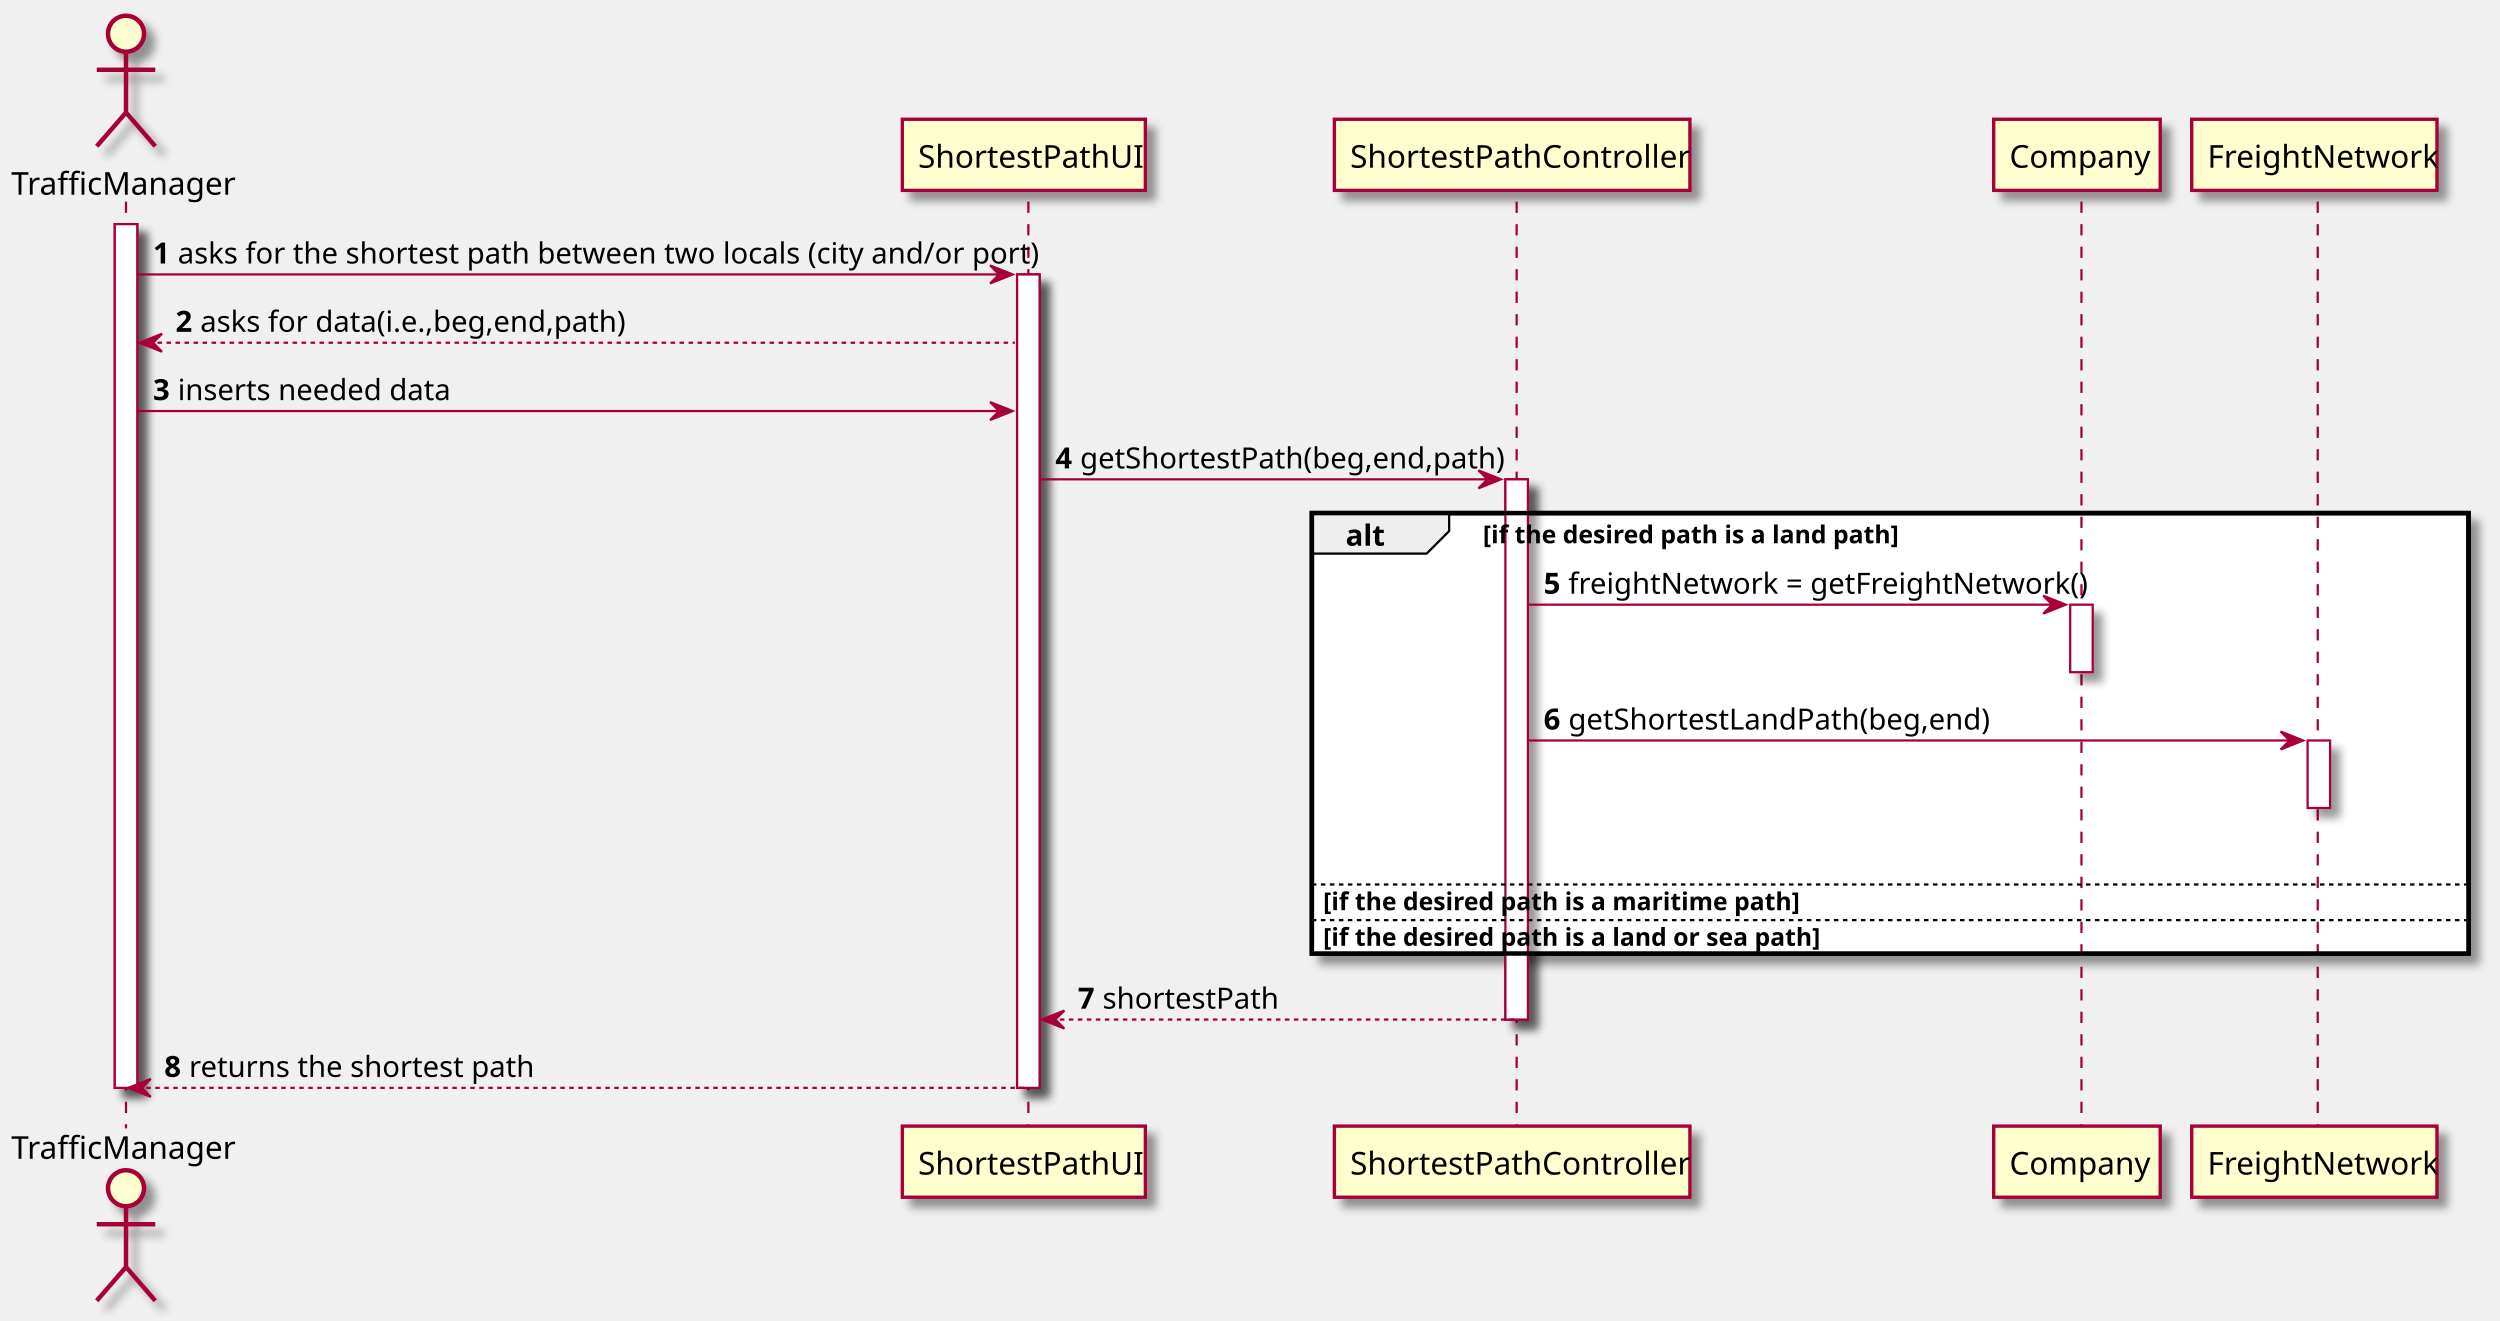
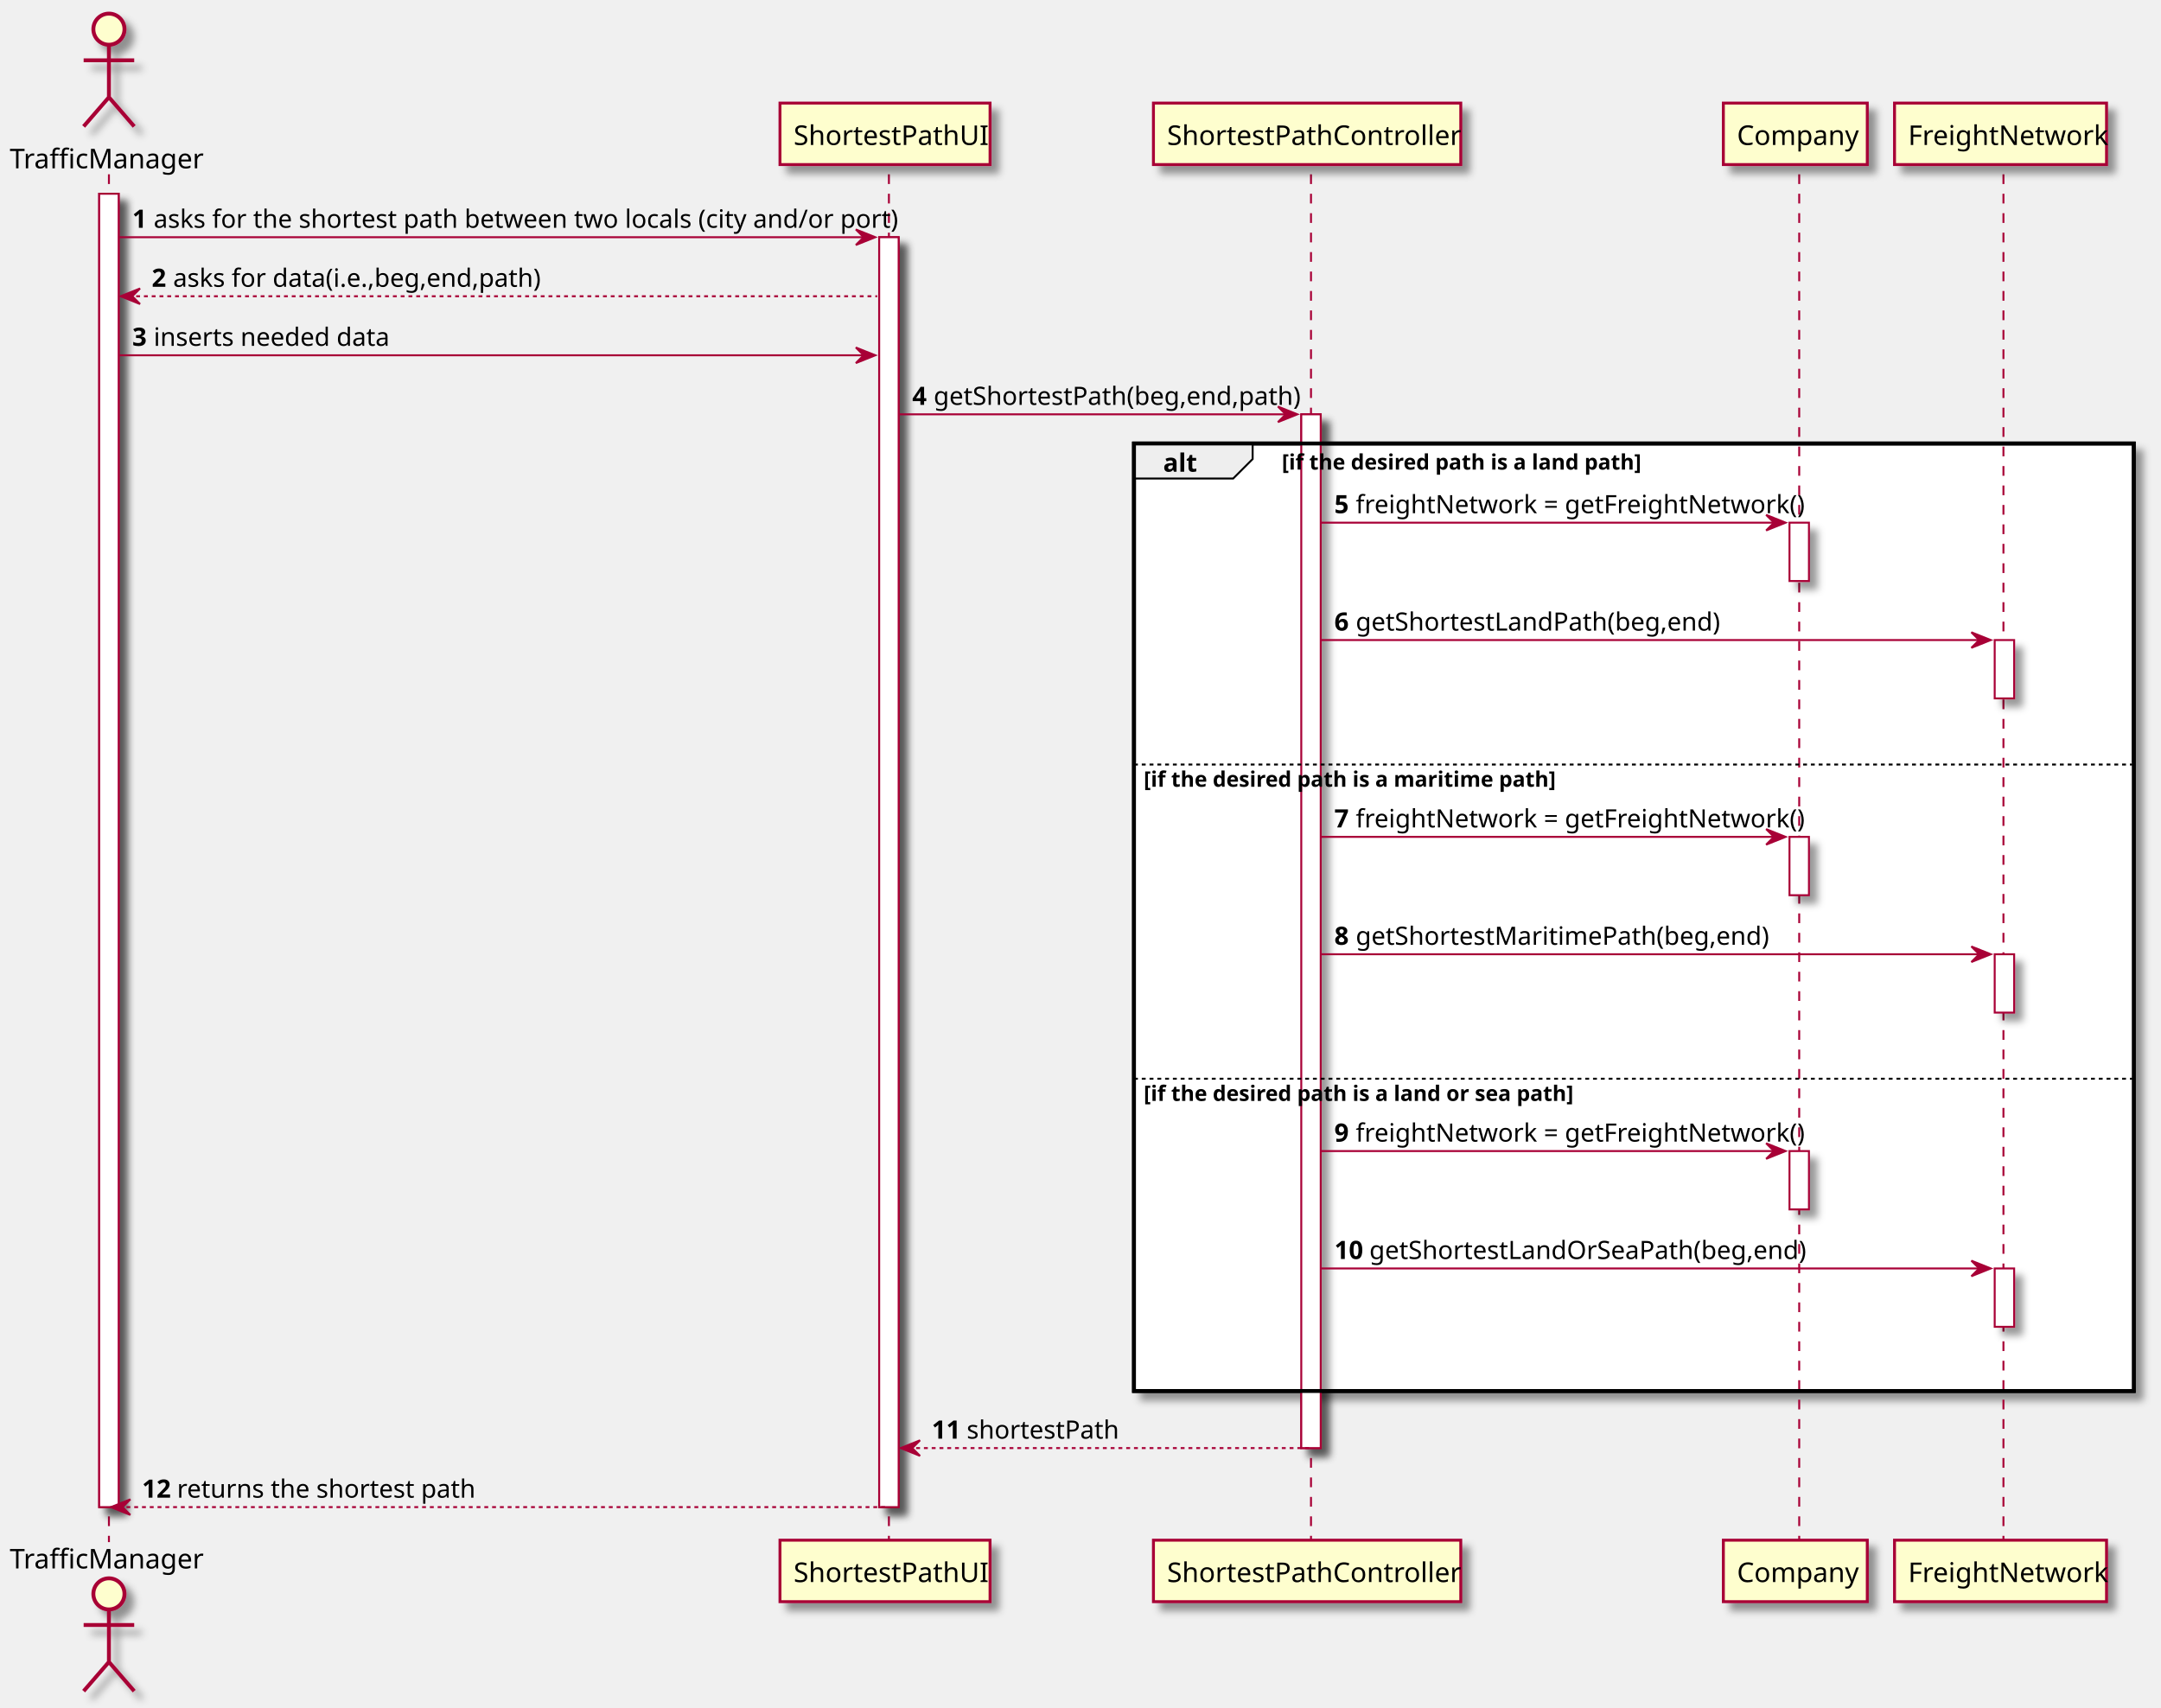
- <svg xmlns="http://www.w3.org/2000/svg" contentScriptType="application/ecmascript" contentStyleType="text/css" height="587px" preserveAspectRatio="none" style="width:1111px;height:587px;background:#FFFFFF;" version="1.1" viewBox="0 0 1111 587" width="1111px" zoomAndPan="magnify">
+ <svg xmlns="http://www.w3.org/2000/svg" contentScriptType="application/ecmascript" contentStyleType="text/css" height="878px" preserveAspectRatio="none" style="width:1111px;height:878px;background:#FFFFFF;" version="1.1" viewBox="0 0 1111 878" width="1111px" zoomAndPan="magnify">
  <defs>
-     <filter height="300%" id="f1aqk2i5tashuo" width="300%" x="-1" y="-1">
+     <filter height="300%" id="fr5uksk7aopmr" width="300%" x="-1" y="-1">
      <feGaussianBlur result="blurOut" stdDeviation="2.0" />
      <feColorMatrix in="blurOut" result="blurOut2" type="matrix" values="0 0 0 0 0 0 0 0 0 0 0 0 0 0 0 0 0 0 .4 0" />
      <feOffset dx="4.0" dy="4.0" in="blurOut2" result="blurOut3" />
      <feBlend in="SourceGraphic" in2="blurOut3" mode="normal" />
    </filter>
  </defs>
  <g>
-     <rect fill="#FFFFFF" filter="url(#f1aqk2i5tashuo)" height="383.836" style="stroke:#A80036;stroke-width:1.0;" width="10" x="51" y="99.609" />
-     <rect fill="#FFFFFF" filter="url(#f1aqk2i5tashuo)" height="361.484" style="stroke:#A80036;stroke-width:1.0;" width="10" x="452" y="121.961" />
-     <rect fill="#FFFFFF" filter="url(#f1aqk2i5tashuo)" height="240.078" style="stroke:#A80036;stroke-width:1.0;" width="10" x="669" y="213.016" />
-     <rect fill="#FFFFFF" filter="url(#f1aqk2i5tashuo)" height="30" style="stroke:#A80036;stroke-width:1.0;" width="10" x="920" y="268.719" />
-     <rect fill="#FFFFFF" filter="url(#f1aqk2i5tashuo)" height="30" style="stroke:#A80036;stroke-width:1.0;" width="10" x="1025.5" y="329.07" />
-     <rect fill="#FFFFFF" filter="url(#f1aqk2i5tashuo)" height="195.727" style="stroke:#000000;stroke-width:2.0;" width="514" x="583" y="228.016" />
-     <rect fill="#FFFFFF" height="15.836" style="stroke:none;stroke-width:1.0;" width="514" x="583" y="392.07" />
-     <rect fill="#FFFFFF" height="15.836" style="stroke:none;stroke-width:1.0;" width="514" x="583" y="407.906" />
-     <line style="stroke:#A80036;stroke-width:1.0;stroke-dasharray:5.0,5.0;" x1="56" x2="56" y1="89.609" y2="501.445" />
-     <line style="stroke:#A80036;stroke-width:1.0;stroke-dasharray:5.0,5.0;" x1="457" x2="457" y1="89.609" y2="501.445" />
-     <line style="stroke:#A80036;stroke-width:1.0;stroke-dasharray:5.0,5.0;" x1="674" x2="674" y1="89.609" y2="501.445" />
-     <line style="stroke:#A80036;stroke-width:1.0;stroke-dasharray:5.0,5.0;" x1="925" x2="925" y1="89.609" y2="501.445" />
-     <line style="stroke:#A80036;stroke-width:1.0;stroke-dasharray:5.0,5.0;" x1="1030" x2="1030" y1="89.609" y2="501.445" />
+     <rect fill="#FFFFFF" filter="url(#fr5uksk7aopmr)" height="675.242" style="stroke:#A80036;stroke-width:1.0;" width="10" x="51" y="99.609" />
+     <rect fill="#FFFFFF" filter="url(#fr5uksk7aopmr)" height="652.891" style="stroke:#A80036;stroke-width:1.0;" width="10" x="452" y="121.961" />
+     <rect fill="#FFFFFF" filter="url(#fr5uksk7aopmr)" height="531.484" style="stroke:#A80036;stroke-width:1.0;" width="10" x="669" y="213.016" />
+     <rect fill="#FFFFFF" filter="url(#fr5uksk7aopmr)" height="30" style="stroke:#A80036;stroke-width:1.0;" width="10" x="920" y="268.719" />
+     <rect fill="#FFFFFF" filter="url(#fr5uksk7aopmr)" height="30" style="stroke:#A80036;stroke-width:1.0;" width="10" x="920" y="430.258" />
+     <rect fill="#FFFFFF" filter="url(#fr5uksk7aopmr)" height="30" style="stroke:#A80036;stroke-width:1.0;" width="10" x="920" y="591.797" />
+     <rect fill="#FFFFFF" filter="url(#fr5uksk7aopmr)" height="30" style="stroke:#A80036;stroke-width:1.0;" width="10" x="1025.5" y="329.07" />
+     <rect fill="#FFFFFF" filter="url(#fr5uksk7aopmr)" height="30" style="stroke:#A80036;stroke-width:1.0;" width="10" x="1025.5" y="490.609" />
+     <rect fill="#FFFFFF" filter="url(#fr5uksk7aopmr)" height="30" style="stroke:#A80036;stroke-width:1.0;" width="10" x="1025.5" y="652.148" />
+     <rect fill="#FFFFFF" filter="url(#fr5uksk7aopmr)" height="487.133" style="stroke:#000000;stroke-width:2.0;" width="514" x="583" y="228.016" />
+     <rect fill="#FFFFFF" height="161.539" style="stroke:none;stroke-width:1.0;" width="514" x="583" y="392.07" />
+     <rect fill="#FFFFFF" height="161.539" style="stroke:none;stroke-width:1.0;" width="514" x="583" y="553.609" />
+     <line style="stroke:#A80036;stroke-width:1.0;stroke-dasharray:5.0,5.0;" x1="56" x2="56" y1="89.609" y2="792.852" />
+     <line style="stroke:#A80036;stroke-width:1.0;stroke-dasharray:5.0,5.0;" x1="457" x2="457" y1="89.609" y2="792.852" />
+     <line style="stroke:#A80036;stroke-width:1.0;stroke-dasharray:5.0,5.0;" x1="674" x2="674" y1="89.609" y2="792.852" />
+     <line style="stroke:#A80036;stroke-width:1.0;stroke-dasharray:5.0,5.0;" x1="925" x2="925" y1="89.609" y2="792.852" />
+     <line style="stroke:#A80036;stroke-width:1.0;stroke-dasharray:5.0,5.0;" x1="1030" x2="1030" y1="89.609" y2="792.852" />
    <text fill="#000000" font-family="sans-serif" font-size="14" lengthAdjust="spacing" textLength="96" x="5" y="86.533">TrafficManager</text>
-     <ellipse cx="56" cy="15" fill="#FEFECE" filter="url(#f1aqk2i5tashuo)" rx="8" ry="8" style="stroke:#A80036;stroke-width:2.0;" />
-     <path d="M56,23 L56,50 M43,31 L69,31 M56,50 L43,65 M56,50 L69,65 " fill="none" filter="url(#f1aqk2i5tashuo)" style="stroke:#A80036;stroke-width:2.0;" />
-     <text fill="#000000" font-family="sans-serif" font-size="14" lengthAdjust="spacing" textLength="96" x="5" y="514.979">TrafficManager</text>
-     <ellipse cx="56" cy="528.055" fill="#FEFECE" filter="url(#f1aqk2i5tashuo)" rx="8" ry="8" style="stroke:#A80036;stroke-width:2.0;" />
-     <path d="M56,536.055 L56,563.055 M43,544.055 L69,544.055 M56,563.055 L43,578.055 M56,563.055 L69,578.055 " fill="none" filter="url(#f1aqk2i5tashuo)" style="stroke:#A80036;stroke-width:2.0;" />
-     <rect fill="#FEFECE" filter="url(#f1aqk2i5tashuo)" height="31.609" style="stroke:#A80036;stroke-width:1.5;" width="108" x="401" y="53" />
+     <ellipse cx="56" cy="15" fill="#FEFECE" filter="url(#fr5uksk7aopmr)" rx="8" ry="8" style="stroke:#A80036;stroke-width:2.0;" />
+     <path d="M56,23 L56,50 M43,31 L69,31 M56,50 L43,65 M56,50 L69,65 " fill="none" filter="url(#fr5uksk7aopmr)" style="stroke:#A80036;stroke-width:2.0;" />
+     <text fill="#000000" font-family="sans-serif" font-size="14" lengthAdjust="spacing" textLength="96" x="5" y="806.385">TrafficManager</text>
+     <ellipse cx="56" cy="819.461" fill="#FEFECE" filter="url(#fr5uksk7aopmr)" rx="8" ry="8" style="stroke:#A80036;stroke-width:2.0;" />
+     <path d="M56,827.461 L56,854.461 M43,835.461 L69,835.461 M56,854.461 L43,869.461 M56,854.461 L69,869.461 " fill="none" filter="url(#fr5uksk7aopmr)" style="stroke:#A80036;stroke-width:2.0;" />
+     <rect fill="#FEFECE" filter="url(#fr5uksk7aopmr)" height="31.609" style="stroke:#A80036;stroke-width:1.5;" width="108" x="401" y="53" />
    <text fill="#000000" font-family="sans-serif" font-size="14" lengthAdjust="spacing" textLength="94" x="408" y="74.533">ShortestPathUI</text>
-     <rect fill="#FEFECE" filter="url(#f1aqk2i5tashuo)" height="31.609" style="stroke:#A80036;stroke-width:1.5;" width="108" x="401" y="500.445" />
-     <text fill="#000000" font-family="sans-serif" font-size="14" lengthAdjust="spacing" textLength="94" x="408" y="521.979">ShortestPathUI</text>
-     <rect fill="#FEFECE" filter="url(#f1aqk2i5tashuo)" height="31.609" style="stroke:#A80036;stroke-width:1.5;" width="158" x="593" y="53" />
+     <rect fill="#FEFECE" filter="url(#fr5uksk7aopmr)" height="31.609" style="stroke:#A80036;stroke-width:1.5;" width="108" x="401" y="791.852" />
+     <text fill="#000000" font-family="sans-serif" font-size="14" lengthAdjust="spacing" textLength="94" x="408" y="813.385">ShortestPathUI</text>
+     <rect fill="#FEFECE" filter="url(#fr5uksk7aopmr)" height="31.609" style="stroke:#A80036;stroke-width:1.5;" width="158" x="593" y="53" />
    <text fill="#000000" font-family="sans-serif" font-size="14" lengthAdjust="spacing" textLength="144" x="600" y="74.533">ShortestPathController</text>
-     <rect fill="#FEFECE" filter="url(#f1aqk2i5tashuo)" height="31.609" style="stroke:#A80036;stroke-width:1.5;" width="158" x="593" y="500.445" />
-     <text fill="#000000" font-family="sans-serif" font-size="14" lengthAdjust="spacing" textLength="144" x="600" y="521.979">ShortestPathController</text>
-     <rect fill="#FEFECE" filter="url(#f1aqk2i5tashuo)" height="31.609" style="stroke:#A80036;stroke-width:1.5;" width="74" x="886" y="53" />
+     <rect fill="#FEFECE" filter="url(#fr5uksk7aopmr)" height="31.609" style="stroke:#A80036;stroke-width:1.5;" width="158" x="593" y="791.852" />
+     <text fill="#000000" font-family="sans-serif" font-size="14" lengthAdjust="spacing" textLength="144" x="600" y="813.385">ShortestPathController</text>
+     <rect fill="#FEFECE" filter="url(#fr5uksk7aopmr)" height="31.609" style="stroke:#A80036;stroke-width:1.5;" width="74" x="886" y="53" />
    <text fill="#000000" font-family="sans-serif" font-size="14" lengthAdjust="spacing" textLength="60" x="893" y="74.533">Company</text>
-     <rect fill="#FEFECE" filter="url(#f1aqk2i5tashuo)" height="31.609" style="stroke:#A80036;stroke-width:1.5;" width="74" x="886" y="500.445" />
-     <text fill="#000000" font-family="sans-serif" font-size="14" lengthAdjust="spacing" textLength="60" x="893" y="521.979">Company</text>
-     <rect fill="#FEFECE" filter="url(#f1aqk2i5tashuo)" height="31.609" style="stroke:#A80036;stroke-width:1.5;" width="109" x="974" y="53" />
+     <rect fill="#FEFECE" filter="url(#fr5uksk7aopmr)" height="31.609" style="stroke:#A80036;stroke-width:1.5;" width="74" x="886" y="791.852" />
+     <text fill="#000000" font-family="sans-serif" font-size="14" lengthAdjust="spacing" textLength="60" x="893" y="813.385">Company</text>
+     <rect fill="#FEFECE" filter="url(#fr5uksk7aopmr)" height="31.609" style="stroke:#A80036;stroke-width:1.5;" width="109" x="974" y="53" />
    <text fill="#000000" font-family="sans-serif" font-size="14" lengthAdjust="spacing" textLength="95" x="981" y="74.533">FreightNetwork</text>
-     <rect fill="#FEFECE" filter="url(#f1aqk2i5tashuo)" height="31.609" style="stroke:#A80036;stroke-width:1.5;" width="109" x="974" y="500.445" />
-     <text fill="#000000" font-family="sans-serif" font-size="14" lengthAdjust="spacing" textLength="95" x="981" y="521.979">FreightNetwork</text>
-     <rect fill="#FFFFFF" filter="url(#f1aqk2i5tashuo)" height="383.836" style="stroke:#A80036;stroke-width:1.0;" width="10" x="51" y="99.609" />
-     <rect fill="#FFFFFF" filter="url(#f1aqk2i5tashuo)" height="361.484" style="stroke:#A80036;stroke-width:1.0;" width="10" x="452" y="121.961" />
-     <rect fill="#FFFFFF" filter="url(#f1aqk2i5tashuo)" height="240.078" style="stroke:#A80036;stroke-width:1.0;" width="10" x="669" y="213.016" />
-     <rect fill="#FFFFFF" filter="url(#f1aqk2i5tashuo)" height="30" style="stroke:#A80036;stroke-width:1.0;" width="10" x="920" y="268.719" />
-     <rect fill="#FFFFFF" filter="url(#f1aqk2i5tashuo)" height="30" style="stroke:#A80036;stroke-width:1.0;" width="10" x="1025.5" y="329.07" />
+     <rect fill="#FEFECE" filter="url(#fr5uksk7aopmr)" height="31.609" style="stroke:#A80036;stroke-width:1.5;" width="109" x="974" y="791.852" />
+     <text fill="#000000" font-family="sans-serif" font-size="14" lengthAdjust="spacing" textLength="95" x="981" y="813.385">FreightNetwork</text>
+     <rect fill="#FFFFFF" filter="url(#fr5uksk7aopmr)" height="675.242" style="stroke:#A80036;stroke-width:1.0;" width="10" x="51" y="99.609" />
+     <rect fill="#FFFFFF" filter="url(#fr5uksk7aopmr)" height="652.891" style="stroke:#A80036;stroke-width:1.0;" width="10" x="452" y="121.961" />
+     <rect fill="#FFFFFF" filter="url(#fr5uksk7aopmr)" height="531.484" style="stroke:#A80036;stroke-width:1.0;" width="10" x="669" y="213.016" />
+     <rect fill="#FFFFFF" filter="url(#fr5uksk7aopmr)" height="30" style="stroke:#A80036;stroke-width:1.0;" width="10" x="920" y="268.719" />
+     <rect fill="#FFFFFF" filter="url(#fr5uksk7aopmr)" height="30" style="stroke:#A80036;stroke-width:1.0;" width="10" x="920" y="430.258" />
+     <rect fill="#FFFFFF" filter="url(#fr5uksk7aopmr)" height="30" style="stroke:#A80036;stroke-width:1.0;" width="10" x="920" y="591.797" />
+     <rect fill="#FFFFFF" filter="url(#fr5uksk7aopmr)" height="30" style="stroke:#A80036;stroke-width:1.0;" width="10" x="1025.5" y="329.07" />
+     <rect fill="#FFFFFF" filter="url(#fr5uksk7aopmr)" height="30" style="stroke:#A80036;stroke-width:1.0;" width="10" x="1025.5" y="490.609" />
+     <rect fill="#FFFFFF" filter="url(#fr5uksk7aopmr)" height="30" style="stroke:#A80036;stroke-width:1.0;" width="10" x="1025.5" y="652.148" />
    <polygon fill="#A80036" points="440,117.961,450,121.961,440,125.961,444,121.961" style="stroke:#A80036;stroke-width:1.0;" />
    <line style="stroke:#A80036;stroke-width:1.0;" x1="61" x2="446" y1="121.961" y2="121.961" />
    <text fill="#000000" font-family="sans-serif" font-size="13" font-weight="bold" lengthAdjust="spacing" textLength="7" x="68" y="117.105">1</text>
    <text fill="#000000" font-family="sans-serif" font-size="13" lengthAdjust="spacing" textLength="361" x="79" y="117.105">asks for the shortest path between two locals (city and/or port)</text>
    <polygon fill="#A80036" points="72,148.312,62,152.312,72,156.312,68,152.312" style="stroke:#A80036;stroke-width:1.0;" />
    <line style="stroke:#A80036;stroke-width:1.0;stroke-dasharray:2.0,2.0;" x1="66" x2="451" y1="152.312" y2="152.312" />
    <text fill="#000000" font-family="sans-serif" font-size="13" font-weight="bold" lengthAdjust="spacing" textLength="7" x="78" y="147.456">2</text>
    <text fill="#000000" font-family="sans-serif" font-size="13" lengthAdjust="spacing" textLength="180" x="89" y="147.456">asks for data(i.e.,beg,end,path)</text>
    <polygon fill="#A80036" points="440,178.664,450,182.664,440,186.664,444,182.664" style="stroke:#A80036;stroke-width:1.0;" />
    <line style="stroke:#A80036;stroke-width:1.0;" x1="61" x2="446" y1="182.664" y2="182.664" />
    <text fill="#000000" font-family="sans-serif" font-size="13" font-weight="bold" lengthAdjust="spacing" textLength="7" x="68" y="177.808">3</text>
    <text fill="#000000" font-family="sans-serif" font-size="13" lengthAdjust="spacing" textLength="114" x="79" y="177.808">inserts needed data</text>
    <polygon fill="#A80036" points="657,209.016,667,213.016,657,217.016,661,213.016" style="stroke:#A80036;stroke-width:1.0;" />
    <line style="stroke:#A80036;stroke-width:1.0;" x1="462" x2="663" y1="213.016" y2="213.016" />
    <text fill="#000000" font-family="sans-serif" font-size="13" font-weight="bold" lengthAdjust="spacing" textLength="7" x="469" y="208.159">4</text>
    <text fill="#000000" font-family="sans-serif" font-size="13" lengthAdjust="spacing" textLength="177" x="480" y="208.159">getShortestPath(beg,end,path)</text>
    <path d="M583,228.016 L644,228.016 L644,236.016 L634,246.016 L583,246.016 L583,228.016 " fill="#EEEEEE" style="stroke:#000000;stroke-width:1.0;" />
-     <rect fill="none" height="195.727" style="stroke:#000000;stroke-width:2.0;" width="514" x="583" y="228.016" />
+     <rect fill="none" height="487.133" style="stroke:#000000;stroke-width:2.0;" width="514" x="583" y="228.016" />
    <text fill="#000000" font-family="sans-serif" font-size="13" font-weight="bold" lengthAdjust="spacing" textLength="16" x="598" y="242.511">alt</text>
    <text fill="#000000" font-family="sans-serif" font-size="11" font-weight="bold" lengthAdjust="spacing" textLength="184" x="659" y="241.435">[if the desired path is a land path]</text>
    <polygon fill="#A80036" points="908,264.719,918,268.719,908,272.719,912,268.719" style="stroke:#A80036;stroke-width:1.0;" />
    <line style="stroke:#A80036;stroke-width:1.0;" x1="679" x2="914" y1="268.719" y2="268.719" />
    <text fill="#000000" font-family="sans-serif" font-size="13" font-weight="bold" lengthAdjust="spacing" textLength="7" x="686" y="263.862">5</text>
    <text fill="#000000" font-family="sans-serif" font-size="13" lengthAdjust="spacing" textLength="211" x="697" y="263.862">freightNetwork = getFreightNetwork()</text>
    <polygon fill="#A80036" points="1013.5,325.07,1023.5,329.07,1013.5,333.07,1017.5,329.07" style="stroke:#A80036;stroke-width:1.0;" />
    <line style="stroke:#A80036;stroke-width:1.0;" x1="679" x2="1019.5" y1="329.07" y2="329.07" />
    <text fill="#000000" font-family="sans-serif" font-size="13" font-weight="bold" lengthAdjust="spacing" textLength="7" x="686" y="324.214">6</text>
    <text fill="#000000" font-family="sans-serif" font-size="13" lengthAdjust="spacing" textLength="176" x="697" y="324.214">getShortestLandPath(beg,end)</text>
    <line style="stroke:#000000;stroke-width:1.0;stroke-dasharray:2.0,2.0;" x1="583" x2="1097" y1="393.07" y2="393.07" />
    <text fill="#000000" font-family="sans-serif" font-size="11" font-weight="bold" lengthAdjust="spacing" textLength="211" x="588" y="404.489">[if the desired path is a maritime path]</text>
-     <line style="stroke:#000000;stroke-width:1.0;stroke-dasharray:2.0,2.0;" x1="583" x2="1097" y1="408.906" y2="408.906" />
-     <text fill="#000000" font-family="sans-serif" font-size="11" font-weight="bold" lengthAdjust="spacing" textLength="222" x="588" y="420.325">[if the desired path is a land or sea path]</text>
-     <polygon fill="#A80036" points="473,449.094,463,453.094,473,457.094,469,453.094" style="stroke:#A80036;stroke-width:1.0;" />
-     <line style="stroke:#A80036;stroke-width:1.0;stroke-dasharray:2.0,2.0;" x1="467" x2="673" y1="453.094" y2="453.094" />
-     <text fill="#000000" font-family="sans-serif" font-size="13" font-weight="bold" lengthAdjust="spacing" textLength="7" x="479" y="448.237">7</text>
-     <text fill="#000000" font-family="sans-serif" font-size="13" lengthAdjust="spacing" textLength="74" x="490" y="448.237">shortestPath</text>
-     <polygon fill="#A80036" points="67,479.445,57,483.445,67,487.445,63,483.445" style="stroke:#A80036;stroke-width:1.0;" />
-     <line style="stroke:#A80036;stroke-width:1.0;stroke-dasharray:2.0,2.0;" x1="61" x2="456" y1="483.445" y2="483.445" />
-     <text fill="#000000" font-family="sans-serif" font-size="13" font-weight="bold" lengthAdjust="spacing" textLength="7" x="73" y="478.589">8</text>
-     <text fill="#000000" font-family="sans-serif" font-size="13" lengthAdjust="spacing" textLength="142" x="84" y="478.589">returns the shortest path</text>
+     <polygon fill="#A80036" points="908,426.258,918,430.258,908,434.258,912,430.258" style="stroke:#A80036;stroke-width:1.0;" />
+     <line style="stroke:#A80036;stroke-width:1.0;" x1="679" x2="914" y1="430.258" y2="430.258" />
+     <text fill="#000000" font-family="sans-serif" font-size="13" font-weight="bold" lengthAdjust="spacing" textLength="7" x="686" y="425.401">7</text>
+     <text fill="#000000" font-family="sans-serif" font-size="13" lengthAdjust="spacing" textLength="211" x="697" y="425.401">freightNetwork = getFreightNetwork()</text>
+     <polygon fill="#A80036" points="1013.5,486.609,1023.5,490.609,1013.5,494.609,1017.5,490.609" style="stroke:#A80036;stroke-width:1.0;" />
+     <line style="stroke:#A80036;stroke-width:1.0;" x1="679" x2="1019.5" y1="490.609" y2="490.609" />
+     <text fill="#000000" font-family="sans-serif" font-size="13" font-weight="bold" lengthAdjust="spacing" textLength="7" x="686" y="485.753">8</text>
+     <text fill="#000000" font-family="sans-serif" font-size="13" lengthAdjust="spacing" textLength="198" x="697" y="485.753">getShortestMaritimePath(beg,end)</text>
+     <line style="stroke:#000000;stroke-width:1.0;stroke-dasharray:2.0,2.0;" x1="583" x2="1097" y1="554.609" y2="554.609" />
+     <text fill="#000000" font-family="sans-serif" font-size="11" font-weight="bold" lengthAdjust="spacing" textLength="222" x="588" y="566.028">[if the desired path is a land or sea path]</text>
+     <polygon fill="#A80036" points="908,587.797,918,591.797,908,595.797,912,591.797" style="stroke:#A80036;stroke-width:1.0;" />
+     <line style="stroke:#A80036;stroke-width:1.0;" x1="679" x2="914" y1="591.797" y2="591.797" />
+     <text fill="#000000" font-family="sans-serif" font-size="13" font-weight="bold" lengthAdjust="spacing" textLength="7" x="686" y="586.94">9</text>
+     <text fill="#000000" font-family="sans-serif" font-size="13" lengthAdjust="spacing" textLength="211" x="697" y="586.94">freightNetwork = getFreightNetwork()</text>
+     <polygon fill="#A80036" points="1013.5,648.148,1023.5,652.148,1013.5,656.148,1017.5,652.148" style="stroke:#A80036;stroke-width:1.0;" />
+     <line style="stroke:#A80036;stroke-width:1.0;" x1="679" x2="1019.5" y1="652.148" y2="652.148" />
+     <text fill="#000000" font-family="sans-serif" font-size="13" font-weight="bold" lengthAdjust="spacing" textLength="14" x="686" y="647.292">10</text>
+     <text fill="#000000" font-family="sans-serif" font-size="13" lengthAdjust="spacing" textLength="213" x="704" y="647.292">getShortestLandOrSeaPath(beg,end)</text>
+     <polygon fill="#A80036" points="473,740.5,463,744.5,473,748.5,469,744.5" style="stroke:#A80036;stroke-width:1.0;" />
+     <line style="stroke:#A80036;stroke-width:1.0;stroke-dasharray:2.0,2.0;" x1="467" x2="673" y1="744.5" y2="744.5" />
+     <text fill="#000000" font-family="sans-serif" font-size="13" font-weight="bold" lengthAdjust="spacing" textLength="14" x="479" y="739.644">11</text>
+     <text fill="#000000" font-family="sans-serif" font-size="13" lengthAdjust="spacing" textLength="74" x="497" y="739.644">shortestPath</text>
+     <polygon fill="#A80036" points="67,770.852,57,774.852,67,778.852,63,774.852" style="stroke:#A80036;stroke-width:1.0;" />
+     <line style="stroke:#A80036;stroke-width:1.0;stroke-dasharray:2.0,2.0;" x1="61" x2="456" y1="774.852" y2="774.852" />
+     <text fill="#000000" font-family="sans-serif" font-size="13" font-weight="bold" lengthAdjust="spacing" textLength="14" x="73" y="769.995">12</text>
+     <text fill="#000000" font-family="sans-serif" font-size="13" lengthAdjust="spacing" textLength="142" x="91" y="769.995">returns the shortest path</text>
  </g>
</svg>
